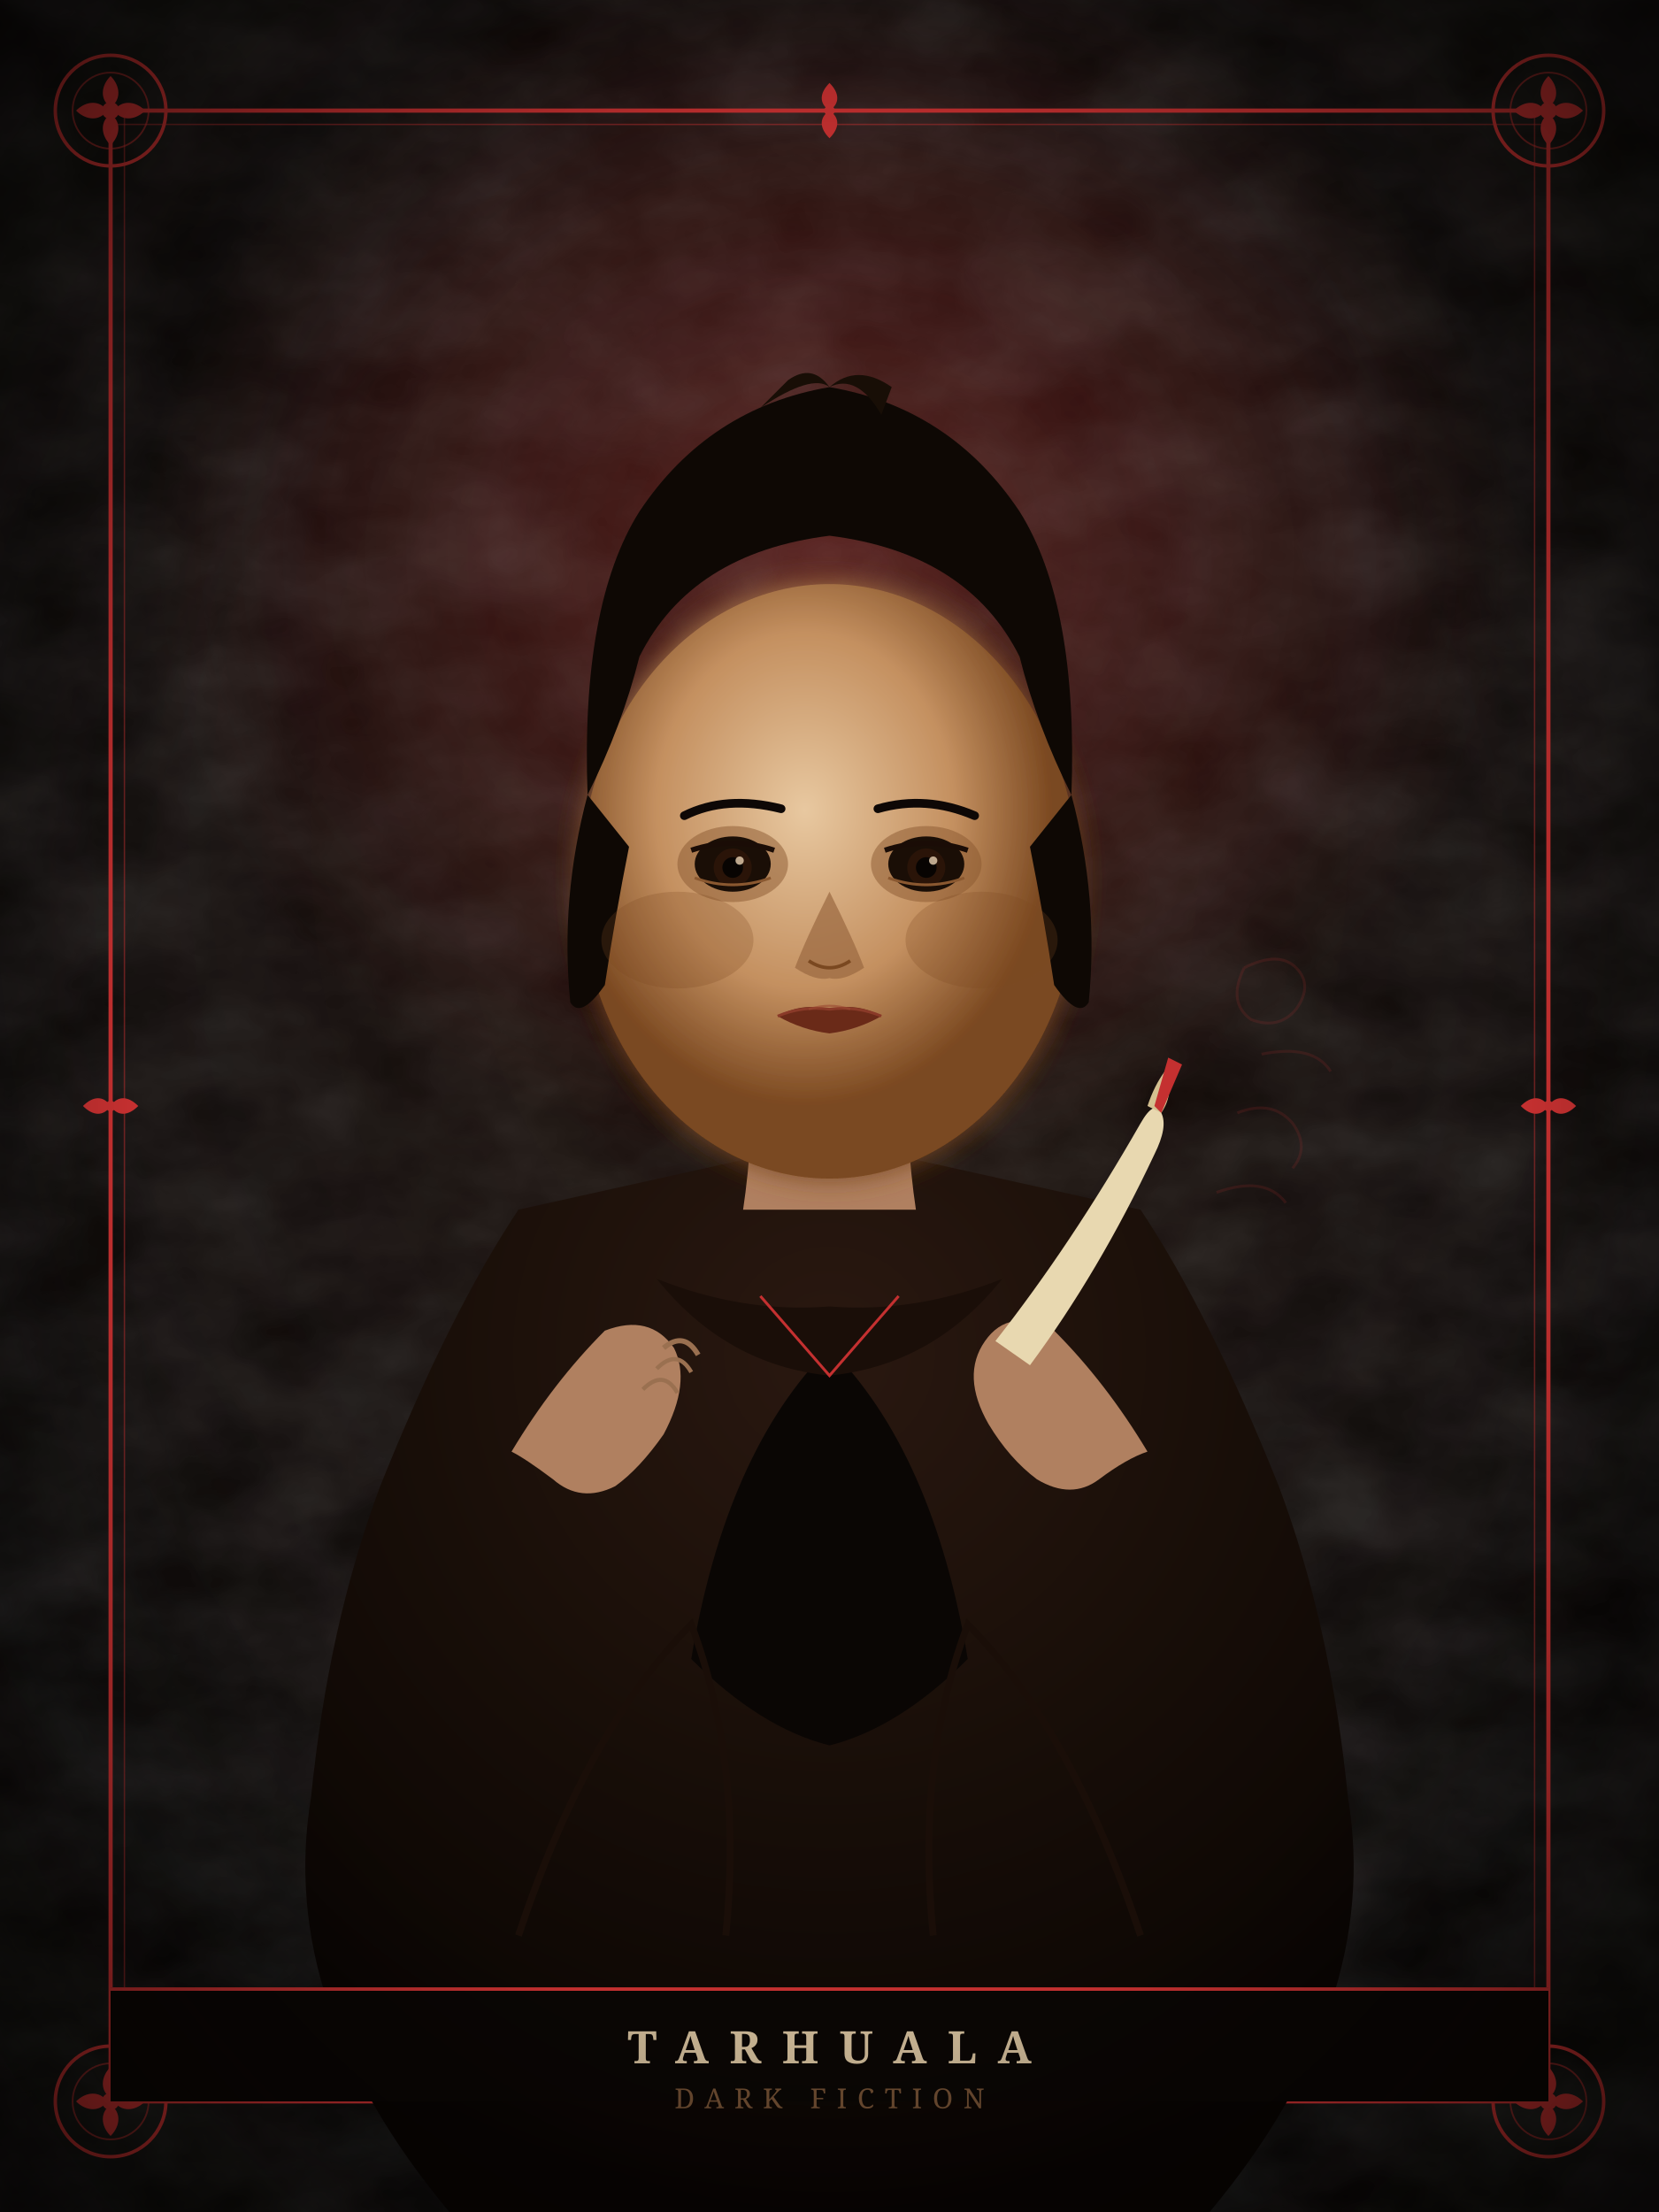
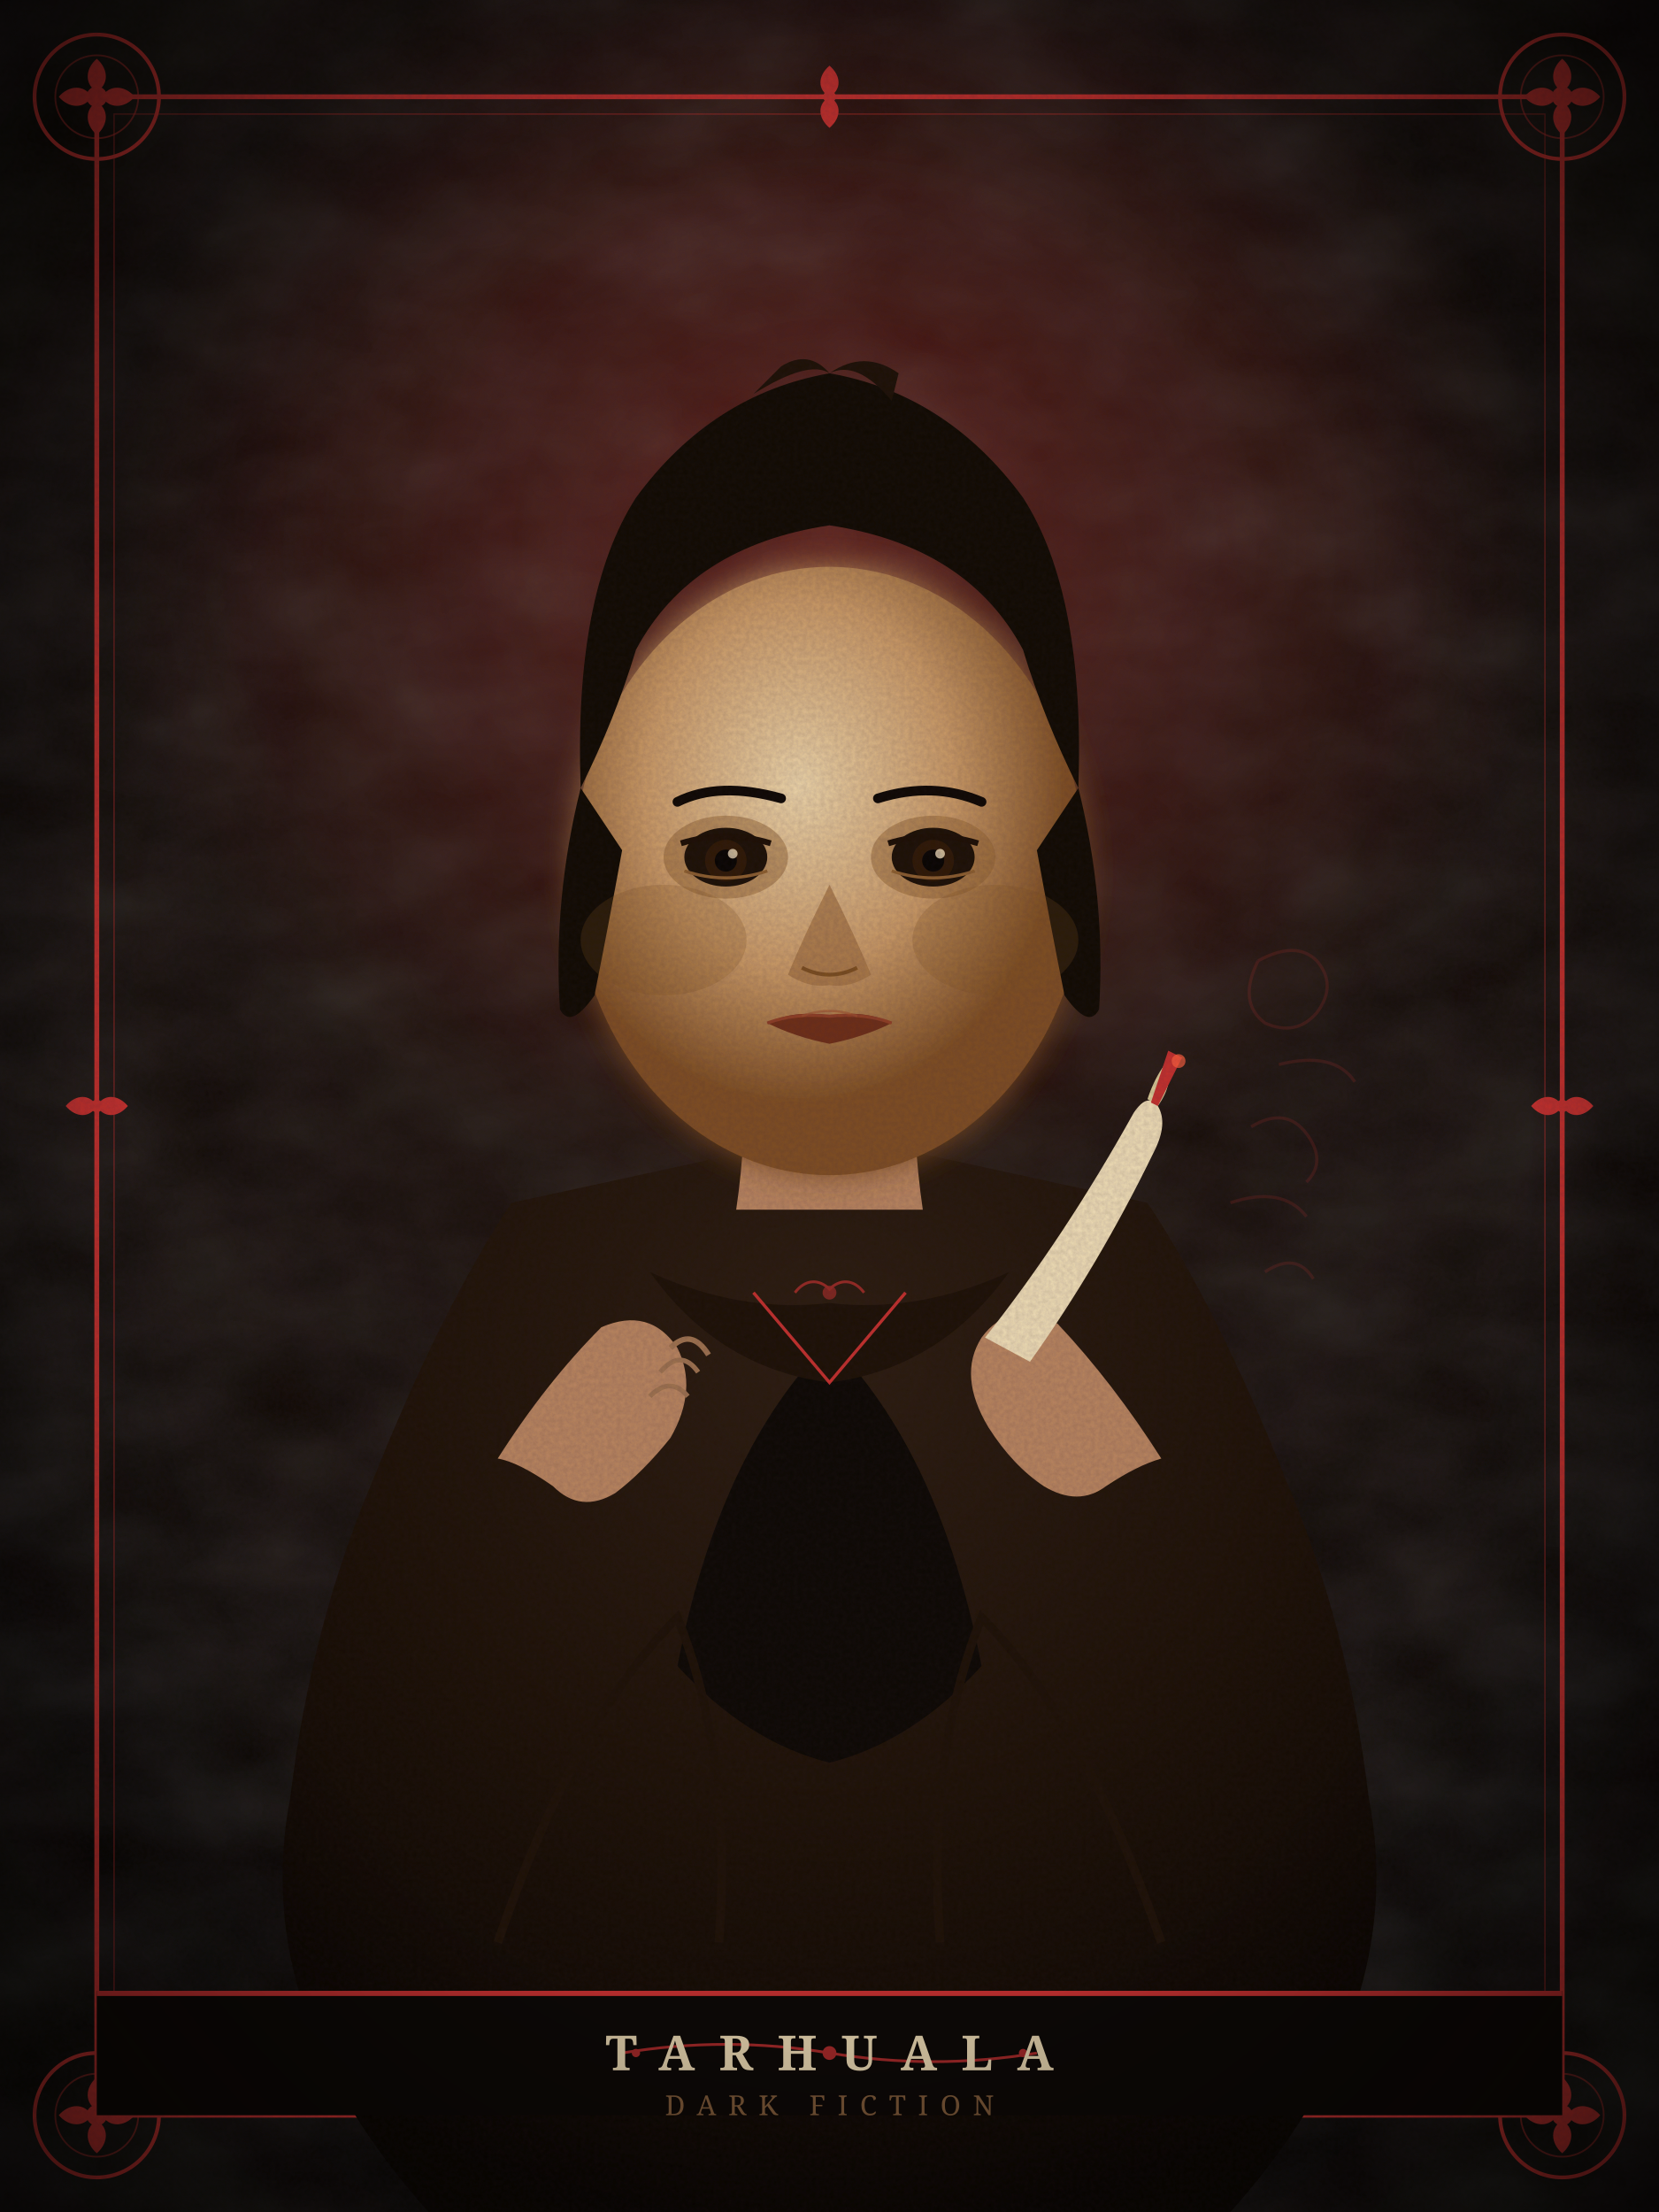
<svg xmlns="http://www.w3.org/2000/svg" viewBox="0 0 480 640" width="480" height="640">
  <defs>
-     <radialGradient id="bg-radial" cx="50%" cy="38%" r="65%">
-       <stop offset="0%" stop-color="#1a0c06" />
-       <stop offset="55%" stop-color="#0e0806" />
-       <stop offset="100%" stop-color="#050302" />
-     </radialGradient>
-     <radialGradient id="fig-radial" cx="50%" cy="30%" r="55%">
-       <stop offset="0%" stop-color="#d4b896" />
-       <stop offset="40%" stop-color="#b89070" />
-       <stop offset="100%" stop-color="#6a4a30" />
-     </radialGradient>
-     <radialGradient id="face-light" cx="45%" cy="38%" r="50%">
-       <stop offset="0%" stop-color="#e8c8a0" />
-       <stop offset="60%" stop-color="#c49060" />
-       <stop offset="100%" stop-color="#7a4820" />
-     </radialGradient>
-     <radialGradient id="robe-grad" cx="50%" cy="20%" r="80%">
-       <stop offset="0%" stop-color="#2a1810" />
-       <stop offset="50%" stop-color="#180e08" />
+     <radialGradient id="bg" cx="50%" cy="36%" r="68%">
+       <stop offset="0%" stop-color="#1e0e08" />
+       <stop offset="52%" stop-color="#100806" />
+       <stop offset="100%" stop-color="#050303" />
+     </radialGradient>
+     <radialGradient id="figGrad" cx="50%" cy="28%" r="58%">
+       <stop offset="0%" stop-color="#d8c09a" />
+       <stop offset="38%" stop-color="#bca076" />
+       <stop offset="100%" stop-color="#6e4e32" />
+     </radialGradient>
+     <radialGradient id="faceLight" cx="44%" cy="36%" r="52%">
+       <stop offset="0%" stop-color="#ecd4ac" />
+       <stop offset="58%" stop-color="#c89868" />
+       <stop offset="100%" stop-color="#7e4e26" />
+     </radialGradient>
+     <radialGradient id="robeGrad" cx="50%" cy="20%" r="82%">
+       <stop offset="0%" stop-color="#2c1c12" />
+       <stop offset="52%" stop-color="#1c1008" />
      <stop offset="100%" stop-color="#080402" />
    </radialGradient>
-     <radialGradient id="ember-glow" cx="50%" cy="50%" r="50%">
-       <stop offset="0%" stop-color="#c43030" stop-opacity="0.35" />
+     <radialGradient id="emberAura" cx="50%" cy="50%" r="50%">
+       <stop offset="0%" stop-color="#c43030" stop-opacity="0.38" />
      <stop offset="100%" stop-color="#c43030" stop-opacity="0" />
    </radialGradient>
-     <radialGradient id="ink-glow" cx="50%" cy="60%" r="60%">
-       <stop offset="0%" stop-color="#3a1c0c" stop-opacity="1" />
-       <stop offset="100%" stop-color="#050302" stop-opacity="1" />
+     <radialGradient id="inkGlow" cx="50%" cy="62%" r="62%">
+       <stop offset="0%" stop-color="#3e1e0e" stop-opacity="1" />
+       <stop offset="100%" stop-color="#050303" stop-opacity="1" />
    </radialGradient>
    <filter id="softblur" x="-20%" y="-20%" width="140%" height="140%">
      <feGaussianBlur stdDeviation="3" />
    </filter>
-     <filter id="glow-filter" x="-40%" y="-40%" width="180%" height="180%">
-       <feGaussianBlur stdDeviation="8" result="blur" />
+     <filter id="glow" x="-40%" y="-40%" width="180%" height="180%">
+       <feGaussianBlur stdDeviation="9" result="b" />
      <feMerge>
-         <feMergeNode in="blur" />
+         <feMergeNode in="b" />
        <feMergeNode in="SourceGraphic" />
      </feMerge>
    </filter>
-     <filter id="face-glow" x="-30%" y="-30%" width="160%" height="160%">
-       <feGaussianBlur stdDeviation="4" result="blur" />
+     <filter id="faceGlow" x="-30%" y="-30%" width="160%" height="160%">
+       <feGaussianBlur stdDeviation="4.5" result="b" />
      <feMerge>
-         <feMergeNode in="blur" />
+         <feMergeNode in="b" />
        <feMergeNode in="SourceGraphic" />
      </feMerge>
    </filter>
-     <filter id="ink-smoke" x="-50%" y="-50%" width="200%" height="200%">
-       <feTurbulence type="fractalNoise" baseFrequency="0.025 0.04" numOctaves="4" seed="7" result="noise" />
+     <filter id="inkSmoke" x="-50%" y="-50%" width="200%" height="200%">
+       <feTurbulence type="fractalNoise" baseFrequency="0.022 0.036" numOctaves="4" seed="11" result="noise" />
      <feColorMatrix in="noise" type="saturate" values="0" result="gray" />
      <feComponentTransfer in="gray" result="dark">
-         <feFuncA type="linear" slope="0.18" />
+         <feFuncA type="linear" slope="0.16" />
      </feComponentTransfer>
      <feComposite in="dark" in2="SourceGraphic" operator="in" />
    </filter>
-     <clipPath id="frame-clip">
-       <rect x="0" y="0" width="480" height="640" />
-     </clipPath>
+     <filter id="grain">
+       <feTurbulence type="fractalNoise" baseFrequency="0.78" numOctaves="4" seed="21" />
+       <feColorMatrix values="0 0 0 0 0.04  0 0 0 0 0.02  0 0 0 0 0.01  0 0 0 0.42 0" />
+       <feComposite in2="SourceGraphic" operator="in" />
+     </filter>
  </defs>
-   <rect width="480" height="640" fill="url(#bg-radial)" />
-   <ellipse cx="240" cy="160" rx="200" ry="180" fill="url(#ember-glow)" />
-   <rect width="480" height="640" fill="url(#ink-glow)" filter="url(#ink-smoke)" />
-   <line x1="32" y1="32" x2="448" y2="32" stroke="#c43030" stroke-width="1.2" />
-   <line x1="32" y1="36" x2="448" y2="36" stroke="#c43030" stroke-width="0.4" stroke-opacity="0.5" />
-   <line x1="32" y1="608" x2="448" y2="608" stroke="#c43030" stroke-width="1.2" />
-   <line x1="32" y1="604" x2="448" y2="604" stroke="#c43030" stroke-width="0.4" stroke-opacity="0.5" />
-   <line x1="32" y1="32" x2="32" y2="608" stroke="#c43030" stroke-width="1.2" />
-   <line x1="36" y1="32" x2="36" y2="608" stroke="#c43030" stroke-width="0.4" stroke-opacity="0.5" />
-   <line x1="448" y1="32" x2="448" y2="608" stroke="#c43030" stroke-width="1.2" />
-   <line x1="444" y1="32" x2="444" y2="608" stroke="#c43030" stroke-width="0.4" stroke-opacity="0.5" />
-   <g transform="translate(32,32)" fill="none" stroke="#c43030">
-     <circle r="16" stroke-width="1" />
-     <circle r="11" stroke-width="0.5" stroke-opacity="0.6" />
-     <g fill="#c43030" stroke="none">
-       <path d="M0,-10 C-3,-7 -3,-3 0,-1 C3,-3 3,-7 0,-10Z" />
-       <path d="M10,0 C7,-3 3,-3 1,0 C3,3 7,3 10,0Z" />
-       <path d="M0,10 C3,7 3,3 0,1 C-3,3 -3,7 0,10Z" />
-       <path d="M-10,0 C-7,3 -3,3 -1,0 C-3,-3 -7,-3 -10,0Z" />
-     </g>
-     <circle r="2.5" fill="#c43030" stroke="none" />
-   </g>
-   <g transform="translate(448,32)" fill="none" stroke="#c43030">
-     <circle r="16" stroke-width="1" />
-     <circle r="11" stroke-width="0.5" stroke-opacity="0.6" />
-     <g fill="#c43030" stroke="none">
-       <path d="M0,-10 C-3,-7 -3,-3 0,-1 C3,-3 3,-7 0,-10Z" />
-       <path d="M10,0 C7,-3 3,-3 1,0 C3,3 7,3 10,0Z" />
-       <path d="M0,10 C3,7 3,3 0,1 C-3,3 -3,7 0,10Z" />
-       <path d="M-10,0 C-7,3 -3,3 -1,0 C-3,-3 -7,-3 -10,0Z" />
-     </g>
-     <circle r="2.5" fill="#c43030" stroke="none" />
-   </g>
-   <g transform="translate(32,608)" fill="none" stroke="#c43030">
-     <circle r="16" stroke-width="1" />
-     <circle r="11" stroke-width="0.5" stroke-opacity="0.6" />
-     <g fill="#c43030" stroke="none">
-       <path d="M0,-10 C-3,-7 -3,-3 0,-1 C3,-3 3,-7 0,-10Z" />
-       <path d="M10,0 C7,-3 3,-3 1,0 C3,3 7,3 10,0Z" />
-       <path d="M0,10 C3,7 3,3 0,1 C-3,3 -3,7 0,10Z" />
-       <path d="M-10,0 C-7,3 -3,3 -1,0 C-3,-3 -7,-3 -10,0Z" />
-     </g>
-     <circle r="2.5" fill="#c43030" stroke="none" />
-   </g>
-   <g transform="translate(448,608)" fill="none" stroke="#c43030">
-     <circle r="16" stroke-width="1" />
-     <circle r="11" stroke-width="0.5" stroke-opacity="0.6" />
-     <g fill="#c43030" stroke="none">
-       <path d="M0,-10 C-3,-7 -3,-3 0,-1 C3,-3 3,-7 0,-10Z" />
-       <path d="M10,0 C7,-3 3,-3 1,0 C3,3 7,3 10,0Z" />
-       <path d="M0,10 C3,7 3,3 0,1 C-3,3 -3,7 0,10Z" />
-       <path d="M-10,0 C-7,3 -3,3 -1,0 C-3,-3 -7,-3 -10,0Z" />
-     </g>
-     <circle r="2.5" fill="#c43030" stroke="none" />
-   </g>
-   <g transform="translate(240,32)" fill="#c43030">
-     <path d="M0,-8 C-3,-5 -3,-2 0,0 C3,-2 3,-5 0,-8Z" />
-     <path d="M0,8 C3,5 3,2 0,0 C-3,2 -3,5 0,8Z" />
-     <circle r="1.5" />
-   </g>
-   <g transform="translate(240,608)" fill="#c43030">
-     <path d="M0,-8 C-3,-5 -3,-2 0,0 C3,-2 3,-5 0,-8Z" />
-     <path d="M0,8 C3,5 3,2 0,0 C-3,2 -3,5 0,8Z" />
-     <circle r="1.5" />
-   </g>
-   <g transform="translate(32,320)" fill="#c43030">
-     <path d="M-8,0 C-5,-3 -2,-3 0,0 C-2,3 -5,3 -8,0Z" />
-     <path d="M8,0 C5,3 2,3 0,0 C2,-3 5,-3 8,0Z" />
-     <circle r="1.5" />
-   </g>
-   <g transform="translate(448,320)" fill="#c43030">
-     <path d="M-8,0 C-5,-3 -2,-3 0,0 C-2,3 -5,3 -8,0Z" />
-     <path d="M8,0 C5,3 2,3 0,0 C2,-3 5,-3 8,0Z" />
-     <circle r="1.5" />
-   </g>
-   <path d="M 130 640 Q 80 580 90 520 Q 95 470 110 430 Q 130 380 150 350 L 240 330 L 330 350 Q 350 380 370 430 Q 385 470 390 520 Q 400 580 350 640 Z" fill="url(#robe-grad)" />
-   <path d="M 200 480 Q 210 420 240 390 Q 270 420 280 480 Q 260 500 240 505 Q 220 500 200 480 Z" fill="#0a0604" />
-   <path d="M 150 560 Q 170 500 200 470 Q 215 510 210 560" fill="none" stroke="#1a0e08" stroke-width="2" />
-   <path d="M 330 560 Q 310 500 280 470 Q 265 510 270 560" fill="none" stroke="#1a0e08" stroke-width="2" />
-   <path d="M 190 370 Q 215 380 240 378 Q 265 380 290 370 Q 270 395 240 398 Q 210 395 190 370 Z" fill="#1a0e08" />
-   <path d="M 220 375 L 240 398 L 260 375" fill="none" stroke="#c43030" stroke-width="0.8" />
-   <path d="M 218 302 Q 218 330 215 350 L 265 350 Q 262 330 262 302 Z" fill="#b08060" />
-   <ellipse cx="240" cy="255" rx="72" ry="86" fill="url(#face-light)" filter="url(#face-glow)" />
-   <path d="M 170 230 Q 168 175 185 148 Q 205 118 240 112 Q 275 118 295 148 Q 312 175 310 230 Q 300 210 295 190 Q 280 160 240 155 Q 200 160 185 190 Q 180 210 170 230 Z" fill="#0e0804" />
-   <path d="M 170 230 Q 162 260 165 290 Q 168 295 175 285 Q 178 265 182 245 Z" fill="#0e0804" />
-   <path d="M 310 230 Q 318 260 315 290 Q 312 295 305 285 Q 302 265 298 245 Z" fill="#0e0804" />
-   <path d="M 220 118 Q 235 108 240 112 Q 235 105 228 110 Z" fill="#180e06" />
-   <path d="M 255 120 Q 248 108 240 112 Q 248 105 258 112 Z" fill="#180e06" />
-   <ellipse cx="212" cy="250" rx="16" ry="11" fill="#8a5830" opacity="0.5" />
-   <ellipse cx="268" cy="250" rx="16" ry="11" fill="#8a5830" opacity="0.5" />
-   <ellipse cx="212" cy="250" rx="11" ry="8" fill="#1a0e06" />
-   <ellipse cx="268" cy="250" rx="11" ry="8" fill="#1a0e06" />
-   <circle cx="212" cy="251" r="5.5" fill="#2a1408" />
-   <circle cx="268" cy="251" r="5.5" fill="#2a1408" />
-   <circle cx="212" cy="251" r="3" fill="#080402" />
-   <circle cx="268" cy="251" r="3" fill="#080402" />
-   <circle cx="214" cy="249" r="1.2" fill="#e8d0b0" opacity="0.8" />
-   <circle cx="270" cy="249" r="1.2" fill="#e8d0b0" opacity="0.8" />
-   <path d="M 200 246 Q 212 242 224 246" fill="none" stroke="#1a0c06" stroke-width="1.5" />
-   <path d="M 256 246 Q 268 242 280 246" fill="none" stroke="#1a0c06" stroke-width="1.5" />
-   <path d="M 201 254 Q 212 258 223 254" fill="none" stroke="#8a5830" stroke-width="0.8" />
-   <path d="M 257 254 Q 268 258 279 254" fill="none" stroke="#8a5830" stroke-width="0.8" />
-   <path d="M 198 236 Q 210 230 226 234" fill="none" stroke="#0e0806" stroke-width="2.5" stroke-linecap="round" />
-   <path d="M 254 234 Q 268 230 282 236" fill="none" stroke="#0e0806" stroke-width="2.5" stroke-linecap="round" />
-   <path d="M 240 258 Q 233 272 230 280 Q 236 284 240 283 Q 244 284 250 280 Q 247 272 240 258 Z" fill="#9a6840" opacity="0.7" />
-   <path d="M 234 278 Q 240 282 246 278" fill="none" stroke="#7a4820" stroke-width="1" />
-   <ellipse cx="196" cy="272" rx="22" ry="14" fill="#7a4820" opacity="0.25" />
-   <ellipse cx="284" cy="272" rx="22" ry="14" fill="#7a4820" opacity="0.25" />
-   <path d="M 225 294 Q 232 290 240 292 Q 248 290 255 294 Q 248 298 240 299 Q 232 298 225 294 Z" fill="#6a2a18" />
-   <path d="M 225 294 Q 232 291 240 292 Q 248 291 255 294" fill="none" stroke="#8a3a28" stroke-width="0.8" />
-   <path d="M 234 292 Q 240 290 246 292" fill="none" stroke="#9a4830" stroke-width="0.6" opacity="0.6" />
-   <path d="M 148 420 Q 160 400 175 385 Q 188 380 195 390 Q 200 400 192 415 Q 185 425 178 430 Q 168 435 160 428 Q 152 422 148 420 Z" fill="#b08060" />
-   <path d="M 192 390 Q 198 385 202 392" fill="none" stroke="#9a7050" stroke-width="1.5" />
-   <path d="M 190 396 Q 196 390 200 397" fill="none" stroke="#9a7050" stroke-width="1.2" />
-   <path d="M 186 402 Q 192 396 196 403" fill="none" stroke="#9a7050" stroke-width="1.2" />
-   <path d="M 332 420 Q 320 400 305 385 Q 292 378 285 388 Q 278 398 286 412 Q 292 422 300 428 Q 310 434 318 428 Q 326 422 332 420 Z" fill="#b08060" />
-   <path d="M 288 388 Q 310 360 330 325 Q 334 318 336 322 Q 338 326 334 334 Q 318 368 298 395 Z" fill="#e8d8b0" />
-   <path d="M 336 322 Q 340 316 337 310 Q 334 314 332 320" fill="#d4c090" />
-   <path d="M 336 322 L 342 308 L 338 306 L 334 320 Z" fill="#c43030" />
-   <g opacity="0.15" fill="none" stroke="#c43030" stroke-width="0.8">
-     <path d="M 360 280 Q 370 275 375 280 Q 380 285 375 292 Q 370 298 362 295 Q 355 290 360 280" />
-     <path d="M 365 305 Q 380 302 385 310" />
-     <path d="M 358 322 Q 368 318 374 325 Q 379 332 374 338" />
-     <path d="M 352 345 Q 366 340 372 348" />
-   </g>
-   <rect x="32" y="575" width="416" height="33" fill="#0a0604" />
-   <rect x="32" y="575" width="416" height="1" fill="#c43030" />
-   <text x="240" y="597" font-family="Georgia, serif" font-size="13" letter-spacing="6" fill="#c4b090" text-anchor="middle" font-weight="600">TARHUALA</text>
-   <text x="240" y="610" font-family="Georgia, serif" font-size="8" letter-spacing="3" fill="#6a4a30" text-anchor="middle">DARK FICTION</text>
-   <radialGradient id="vignette" cx="50%" cy="50%" r="70%">
-     <stop offset="60%" stop-color="transparent" />
-     <stop offset="100%" stop-color="#030201" stop-opacity="0.7" />
+   <rect width="480" height="640" fill="url(#bg)" />
+   <ellipse cx="240" cy="158" rx="210" ry="190" fill="url(#emberAura)" />
+   <rect width="480" height="640" fill="url(#inkGlow)" filter="url(#inkSmoke)" />
+   <rect x="28" y="28" width="424" height="584" fill="none" stroke="#c43030" stroke-width="1.4" />
+   <rect x="33" y="33" width="414" height="574" fill="none" stroke="#c43030" stroke-width="0.4" stroke-opacity="0.45" />
+   <g transform="translate(28,28)" fill="none" stroke="#c43030">
+     <circle r="18" stroke-width="1.1" />
+     <circle r="12" stroke-width="0.5" stroke-opacity="0.55" />
+     <g fill="#c43030" stroke="none">
+       <path d="M0,-11 C-3.5,-8 -3.5,-3.5 0,-1.5 C3.5,-3.5 3.5,-8 0,-11Z" />
+       <path d="M11,0  C8,-3.5  3.5,-3.5 1.5,0 C3.5,3.5 8,3.5 11,0Z" />
+       <path d="M0,11  C3.5,8  3.5,3.5 0,1.5 C-3.5,3.5 -3.5,8 0,11Z" />
+       <path d="M-11,0 C-8,3.5 -3.5,3.5 -1.5,0 C-3.5,-3.5 -8,-3.5 -11,0Z" />
+     </g>
+     <circle r="3" fill="#c43030" stroke="none" />
+   </g>
+   <g transform="translate(452,28)" fill="none" stroke="#c43030">
+     <circle r="18" stroke-width="1.1" />
+     <circle r="12" stroke-width="0.5" stroke-opacity="0.55" />
+     <g fill="#c43030" stroke="none">
+       <path d="M0,-11 C-3.5,-8 -3.5,-3.5 0,-1.5 C3.5,-3.5 3.5,-8 0,-11Z" />
+       <path d="M11,0  C8,-3.5  3.5,-3.5 1.5,0 C3.5,3.5 8,3.5 11,0Z" />
+       <path d="M0,11  C3.5,8  3.5,3.5 0,1.5 C-3.5,3.5 -3.5,8 0,11Z" />
+       <path d="M-11,0 C-8,3.5 -3.5,3.5 -1.5,0 C-3.5,-3.5 -8,-3.5 -11,0Z" />
+     </g>
+     <circle r="3" fill="#c43030" stroke="none" />
+   </g>
+   <g transform="translate(28,612)" fill="none" stroke="#c43030">
+     <circle r="18" stroke-width="1.1" />
+     <circle r="12" stroke-width="0.5" stroke-opacity="0.55" />
+     <g fill="#c43030" stroke="none">
+       <path d="M0,-11 C-3.5,-8 -3.5,-3.5 0,-1.5 C3.5,-3.5 3.5,-8 0,-11Z" />
+       <path d="M11,0  C8,-3.5  3.5,-3.5 1.5,0 C3.5,3.5 8,3.5 11,0Z" />
+       <path d="M0,11  C3.5,8  3.5,3.5 0,1.5 C-3.5,3.5 -3.5,8 0,11Z" />
+       <path d="M-11,0 C-8,3.5 -3.5,3.5 -1.5,0 C-3.5,-3.5 -8,-3.5 -11,0Z" />
+     </g>
+     <circle r="3" fill="#c43030" stroke="none" />
+   </g>
+   <g transform="translate(452,612)" fill="none" stroke="#c43030">
+     <circle r="18" stroke-width="1.1" />
+     <circle r="12" stroke-width="0.5" stroke-opacity="0.55" />
+     <g fill="#c43030" stroke="none">
+       <path d="M0,-11 C-3.5,-8 -3.5,-3.5 0,-1.5 C3.5,-3.5 3.5,-8 0,-11Z" />
+       <path d="M11,0  C8,-3.5  3.5,-3.5 1.5,0 C3.5,3.5 8,3.5 11,0Z" />
+       <path d="M0,11  C3.5,8  3.5,3.5 0,1.5 C-3.5,3.5 -3.5,8 0,11Z" />
+       <path d="M-11,0 C-8,3.5 -3.5,3.5 -1.5,0 C-3.5,-3.5 -8,-3.5 -11,0Z" />
+     </g>
+     <circle r="3" fill="#c43030" stroke="none" />
+   </g>
+   <g transform="translate(240,28)" fill="#c43030">
+     <path d="M0,-9 C-3.5,-6 -3.5,-2 0,0 C3.5,-2 3.5,-6 0,-9Z" />
+     <path d="M0,9 C3.5,6 3.5,2 0,0 C-3.5,2 -3.5,6 0,9Z" />
+     <circle r="1.8" />
+   </g>
+   <g transform="translate(240,612)" fill="#c43030">
+     <path d="M0,-9 C-3.5,-6 -3.5,-2 0,0 C3.5,-2 3.5,-6 0,-9Z" />
+     <path d="M0,9 C3.5,6 3.5,2 0,0 C-3.5,2 -3.5,6 0,9Z" />
+     <circle r="1.8" />
+   </g>
+   <g transform="translate(28,320)" fill="#c43030">
+     <path d="M-9,0 C-6,-3.5 -2,-3.5 0,0 C-2,3.5 -6,3.5 -9,0Z" />
+     <path d="M9,0 C6,3.5 2,3.5 0,0 C2,-3.5 6,-3.5 9,0Z" />
+     <circle r="1.8" />
+   </g>
+   <g transform="translate(452,320)" fill="#c43030">
+     <path d="M-9,0 C-6,-3.5 -2,-3.5 0,0 C-2,3.5 -6,3.5 -9,0Z" />
+     <path d="M9,0 C6,3.5 2,3.5 0,0 C2,-3.5 6,-3.5 9,0Z" />
+     <circle r="1.8" />
+   </g>
+   <path d="M 124 640 Q 72 582 84 520 Q 90 470 108 428 Q 128 378 148 348 L 240 328 L 332 348 Q 352 378 372 428 Q 390 470 396 520 Q 408 582 356 640 Z" fill="url(#robeGrad)" />
+   <path d="M 196 482 Q 208 420 240 388 Q 272 420 284 482 Q 264 504 240 510 Q 216 504 196 482 Z" fill="#0c0806" />
+   <path d="M 144 562 Q 166 498 196 468 Q 212 508 208 562" fill="none" stroke="#1c1008" stroke-width="2.5" />
+   <path d="M 336 562 Q 314 498 284 468 Q 268 508 272 562" fill="none" stroke="#1c1008" stroke-width="2.5" />
+   <path d="M 188 368 Q 214 380 240 377 Q 266 380 292 368 Q 272 396 240 400 Q 208 396 188 368 Z" fill="#1c1008" />
+   <path d="M 218 374 L 240 400 L 262 374" fill="none" stroke="#c43030" stroke-width="0.9" />
+   <g transform="translate(240,374)" fill="none" stroke="#c43030" stroke-width="0.8" opacity="0.7">
+     <path d="M-10,0 C-7,-4 -3,-4 0,-1 C3,-4 7,-4 10,0" />
+     <circle cx="0" cy="0" r="2" fill="#c43030" stroke="none" opacity="0.8" />
+   </g>
+   <path d="M 216 300 Q 216 330 213 350 L 267 350 Q 264 330 264 300 Z" fill="#b88462" />
+   <ellipse cx="240" cy="252" rx="74" ry="88" fill="url(#faceLight)" filter="url(#faceGlow)" />
+   <path d="M 168 228 Q 166 172 184 144 Q 206 114 240 108 Q 274 114 296 144 Q 314 172 312 228 Q 302 208 296 188 Q 280 158 240 152 Q 200 158 184 188 Q 178 208 168 228 Z" fill="#100a04" />
+   <path d="M 168 228 Q 160 260 162 292 Q 165 298 172 288 Q 176 268 180 246 Z" fill="#100a04" />
+   <path d="M 312 228 Q 320 260 318 292 Q 315 298 308 288 Q 304 268 300 246 Z" fill="#100a04" />
+   <path d="M 218 114 Q 234 104 240 108 Q 234 101 226 106 Z" fill="#1c1008" />
+   <path d="M 258 116 Q 248 104 240 108 Q 250 101 260 108 Z" fill="#1c1008" />
+   <ellipse cx="210" cy="248" rx="18" ry="12" fill="#8c5e32" opacity="0.48" />
+   <ellipse cx="270" cy="248" rx="18" ry="12" fill="#8c5e32" opacity="0.48" />
+   <ellipse cx="210" cy="248" rx="12" ry="8.5" fill="#1c1008" />
+   <ellipse cx="270" cy="248" rx="12" ry="8.5" fill="#1c1008" />
+   <circle cx="210" cy="249" r="6" fill="#2e1808" />
+   <circle cx="270" cy="249" r="6" fill="#2e1808" />
+   <circle cx="210" cy="249" r="3.2" fill="#080404" />
+   <circle cx="270" cy="249" r="3.2" fill="#080404" />
+   <circle cx="212" cy="247" r="1.4" fill="#ecd8b8" opacity="0.82" />
+   <circle cx="272" cy="247" r="1.4" fill="#ecd8b8" opacity="0.82" />
+   <path d="M 197 244 Q 210 240 223 244" fill="none" stroke="#1c0e06" stroke-width="1.7" />
+   <path d="M 257 244 Q 270 240 283 244" fill="none" stroke="#1c0e06" stroke-width="1.7" />
+   <path d="M 198 252 Q 210 256 222 252" fill="none" stroke="#8c5e32" stroke-width="0.9" />
+   <path d="M 258 252 Q 270 256 282 252" fill="none" stroke="#8c5e32" stroke-width="0.9" />
+   <path d="M 196 232 Q 208 226 226 231" fill="none" stroke="#0e0806" stroke-width="2.8" stroke-linecap="round" />
+   <path d="M 254 231 Q 270 226 284 232" fill="none" stroke="#0e0806" stroke-width="2.8" stroke-linecap="round" />
+   <path d="M 240 256 Q 232 272 228 282 Q 234 286 240 285 Q 246 286 252 282 Q 248 272 240 256 Z" fill="#9e6e42" opacity="0.72" />
+   <path d="M 232 280 Q 240 284 248 280" fill="none" stroke="#7c4e22" stroke-width="1.1" />
+   <ellipse cx="192" cy="272" rx="24" ry="16" fill="#7c4e22" opacity="0.24" />
+   <ellipse cx="288" cy="272" rx="24" ry="16" fill="#7c4e22" opacity="0.24" />
+   <path d="M 222 296 Q 230 292 240 294 Q 250 292 258 296 Q 250 300 240 302 Q 230 300 222 296 Z" fill="#6e2e1a" />
+   <path d="M 222 296 Q 230 293 240 294 Q 250 293 258 296" fill="none" stroke="#8e3e28" stroke-width="0.9" />
+   <path d="M 232 294 Q 240 291 248 294" fill="none" stroke="#9e5030" stroke-width="0.65" opacity="0.62" />
+   <path d="M 144 422 Q 158 400 174 384 Q 188 378 196 390 Q 202 402 194 416 Q 186 426 178 432 Q 168 438 160 430 Q 150 423 144 422 Z" fill="#b88462" />
+   <path d="M 194 390 Q 200 384 205 392" fill="none" stroke="#9e7252" stroke-width="1.6" />
+   <path d="M 191 397 Q 197 390 202 397" fill="none" stroke="#9e7252" stroke-width="1.4" />
+   <path d="M 188 404 Q 194 398 199 404" fill="none" stroke="#9e7252" stroke-width="1.4" />
+   <path d="M 336 422 Q 322 400 306 383 Q 292 376 284 387 Q 277 398 286 413 Q 293 424 302 430 Q 312 436 320 430 Q 329 424 336 422 Z" fill="#b88462" />
+   <path d="M 285 387 Q 308 358 328 322 Q 332 316 335 320 Q 338 325 334 333 Q 318 366 298 394 Z" fill="#eedcb8" />
+   <path d="M 335 320 Q 340 313 337 308 Q 334 312 332 318" fill="#d8c898" />
+   <path d="M 335 320 L 342 306 L 338 304 L 333 319 Z" fill="#c43030" />
+   <circle cx="341" cy="307" r="2" fill="#ff6040" opacity="0.7" filter="url(#glow)" />
+   <g opacity="0.18" fill="none" stroke="#c43030" stroke-width="0.9">
+     <path d="M 364 278 Q 375 272 381 278 Q 387 285 381 293 Q 375 300 366 296 Q 358 290 364 278" />
+     <path d="M 370 308 Q 386 304 392 313" />
+     <path d="M 362 326 Q 372 320 378 328 Q 384 336 378 342" />
+     <path d="M 356 348 Q 371 343 378 352" />
+     <path d="M 366 368 Q 375 362 380 370" />
+   </g>
+   <rect width="480" height="640" filter="url(#grain)" opacity="0.45" />
+   <rect x="28" y="576" width="424" height="36" fill="#0c0806" />
+   <rect x="28" y="576" width="424" height="1.5" fill="#c43030" opacity="0.9" />
+   <g transform="translate(240,594)" fill="#c43030" opacity="0.7">
+     <path d="M -60,0 Q -30,-5 0,0 Q 30,5 60,0" fill="none" stroke="#c43030" stroke-width="0.8" />
+     <circle r="2" fill="#c43030" />
+     <circle cx="-56" cy="0" r="1.2" />
+     <circle cx="56" cy="0" r="1.2" />
+   </g>
+   <text x="240" y="599" font-family="Georgia, serif" font-size="14" letter-spacing="7" fill="#c8b898" text-anchor="middle" font-weight="600">TARHUALA</text>
+   <text x="240" y="612" font-family="Georgia, serif" font-size="8" letter-spacing="3.5" fill="#6e4e32" text-anchor="middle">DARK FICTION</text>
+   <radialGradient id="vignette" cx="50%" cy="50%" r="72%">
+     <stop offset="58%" stop-color="transparent" />
+     <stop offset="100%" stop-color="#030201" stop-opacity="0.74" />
  </radialGradient>
  <rect width="480" height="640" fill="url(#vignette)" />
</svg>
